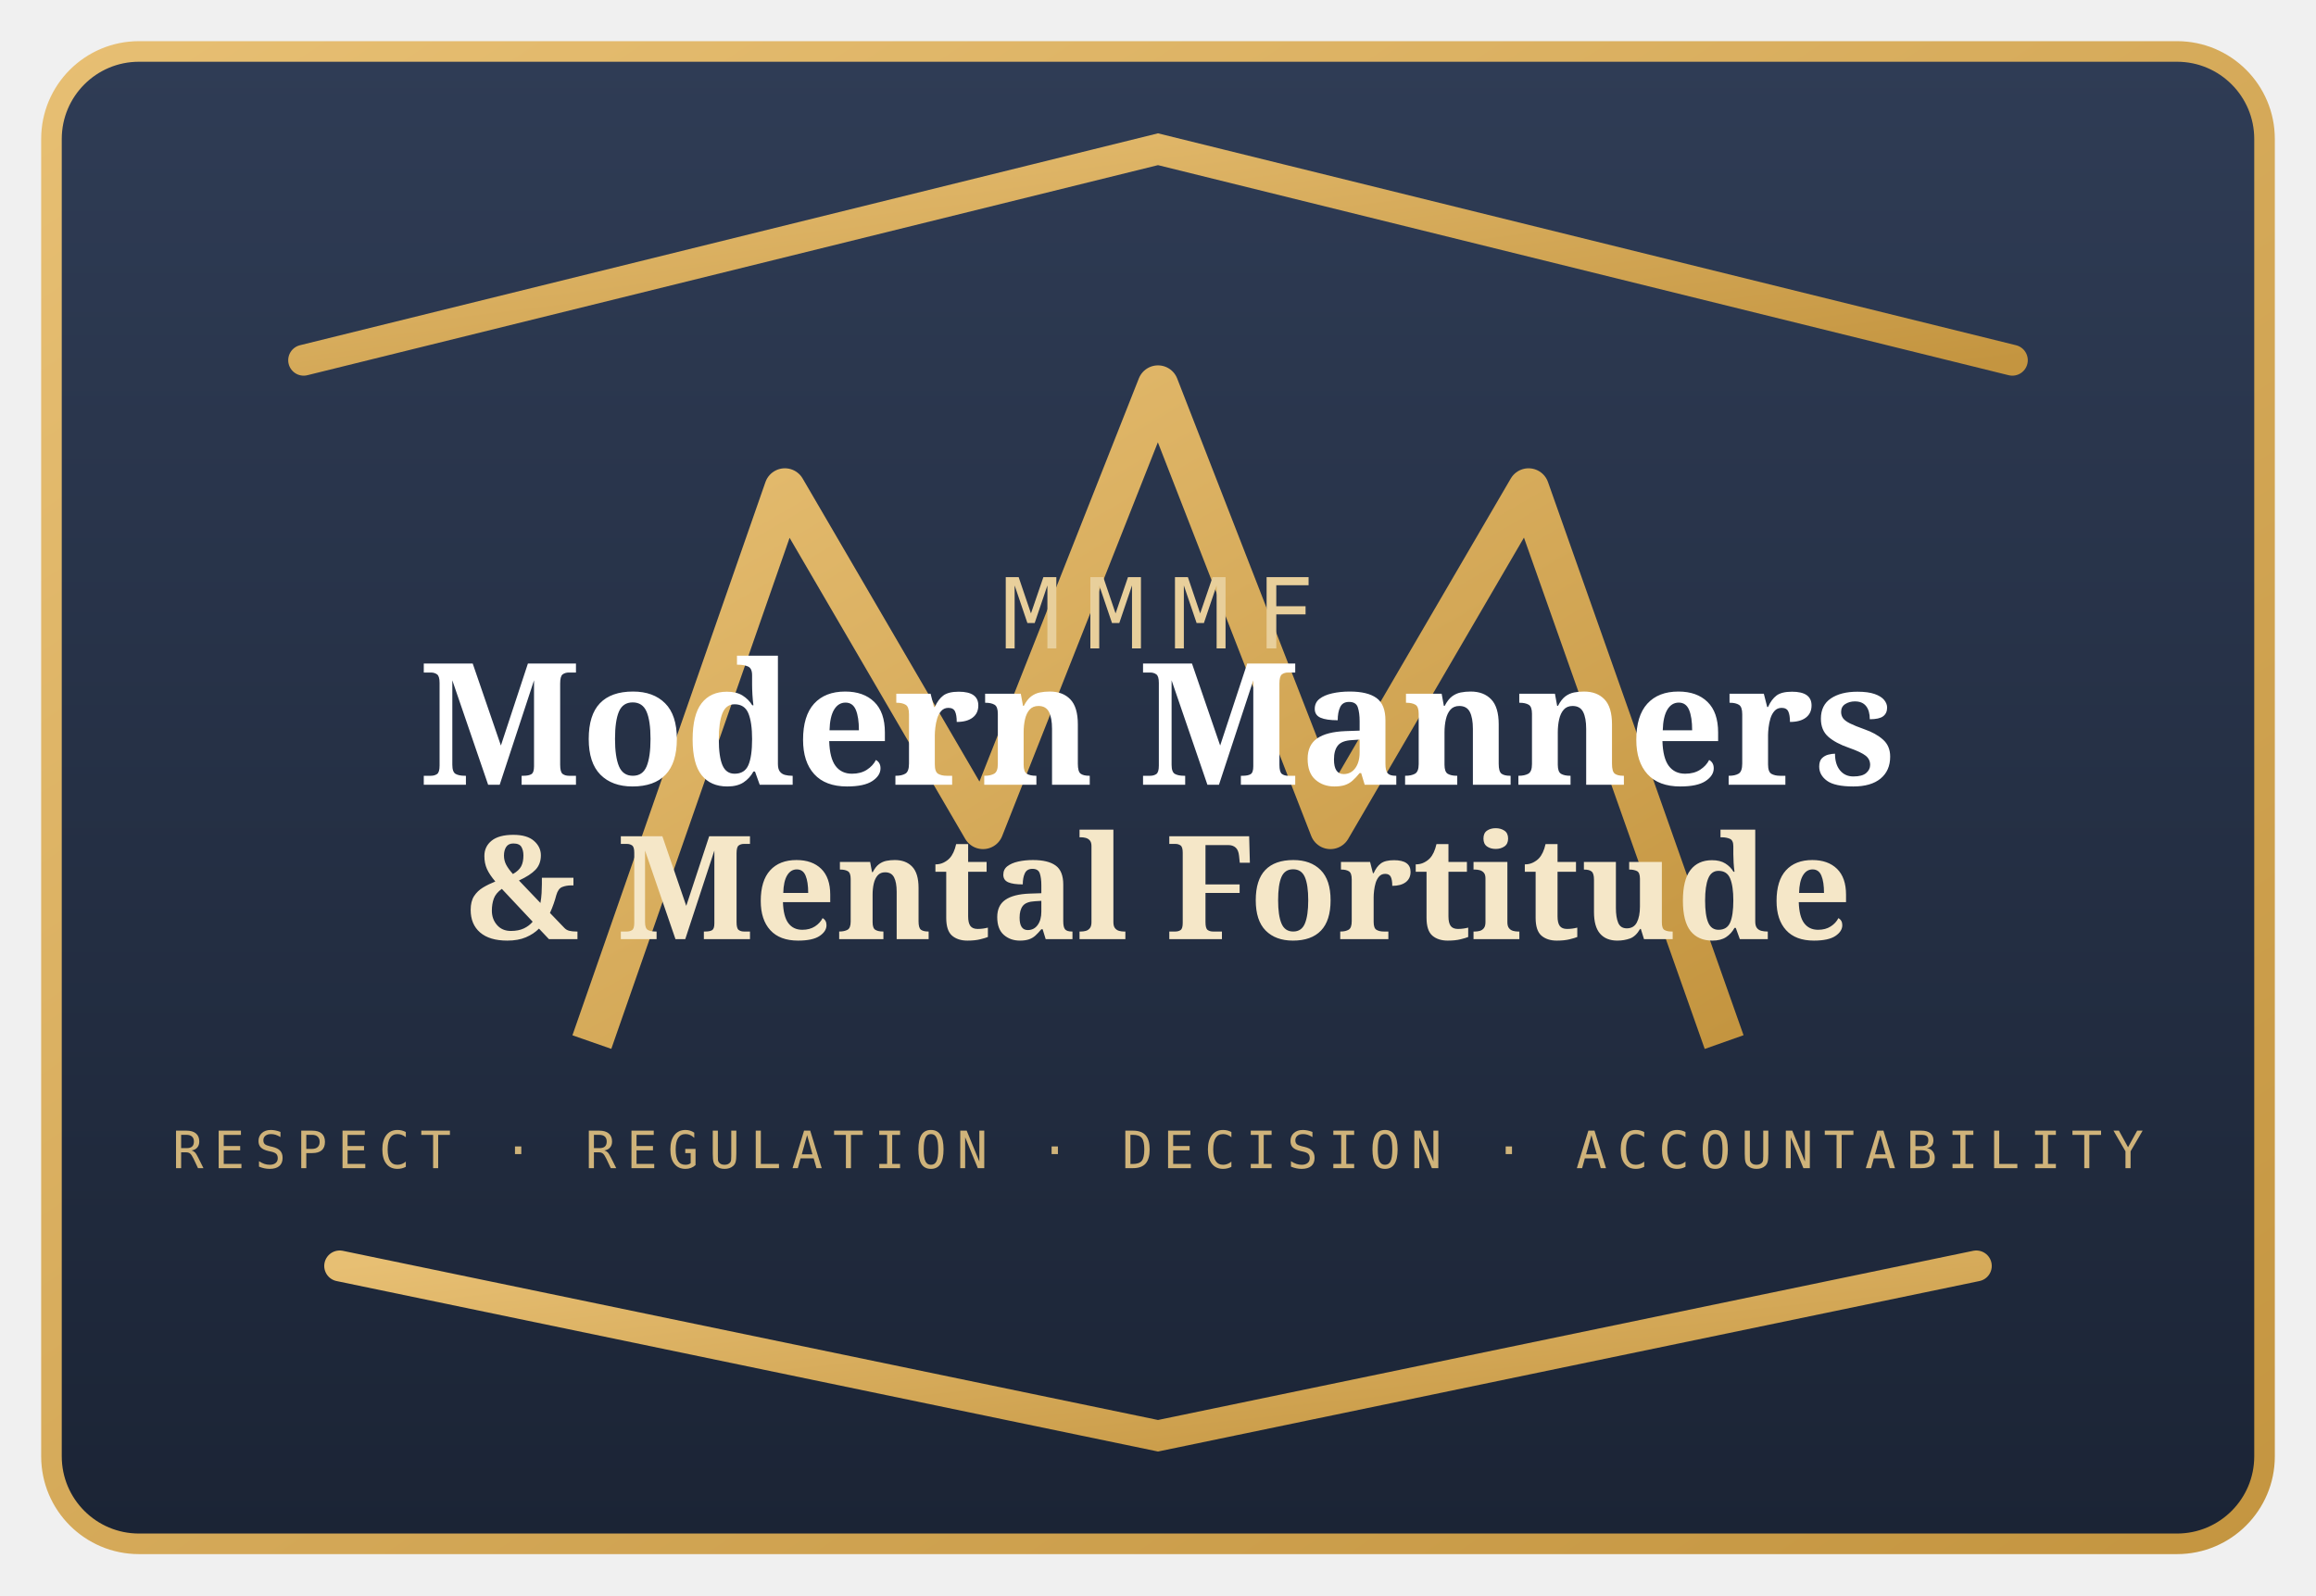
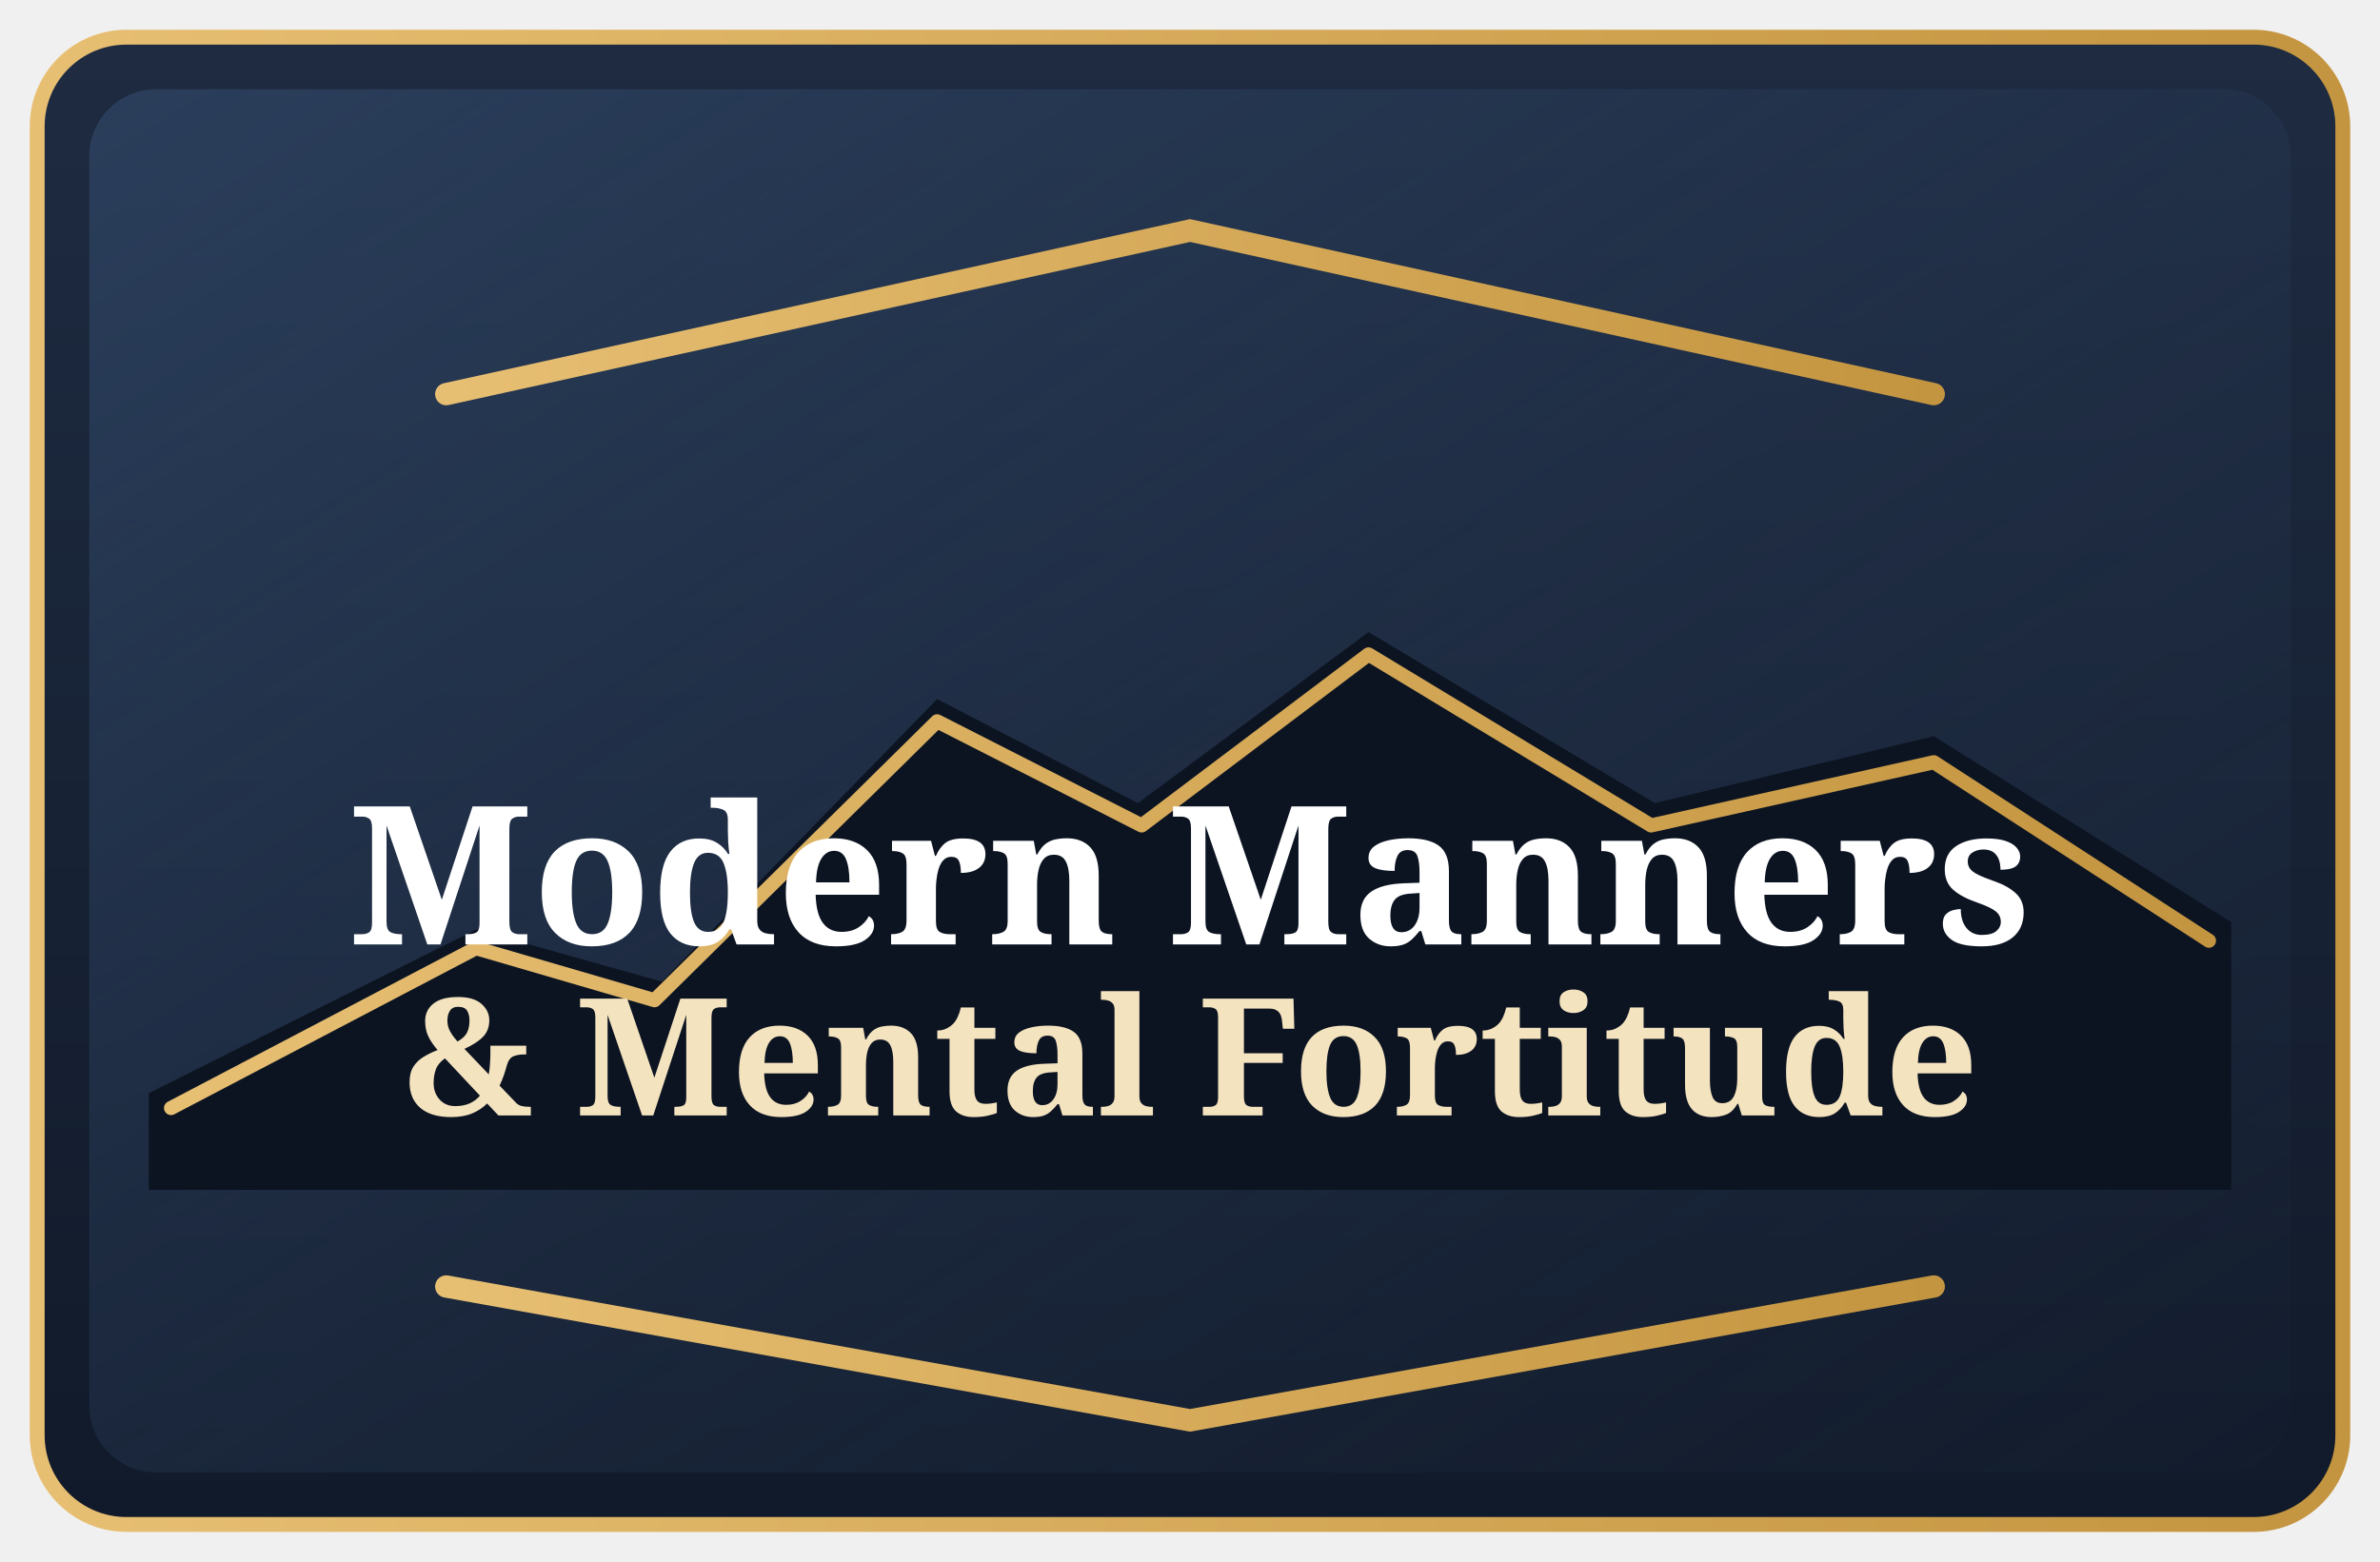
- <svg xmlns="http://www.w3.org/2000/svg" width="900" height="620" viewBox="0 0 900 620" fill="none" role="img" aria-label="Modern Manners and Mental Fortitude logo">
+ <svg xmlns="http://www.w3.org/2000/svg" width="640" height="420" viewBox="0 0 640 420" fill="none" role="img" aria-label="Modern Manners and Mental Fortitude logo with mountain background">
  <defs>
-     <linearGradient id="g1" x1="0" y1="0" x2="1" y2="1">
+     <linearGradient id="bg" x1="0" y1="0" x2="0" y2="1">
+       <stop offset="0" stop-color="#1E2B41" />
+       <stop offset="1" stop-color="#111A2A" />
+     </linearGradient>
+     <linearGradient id="sky" x1="0" y1="0" x2="1" y2="1">
+       <stop offset="0" stop-color="#2E4463" stop-opacity="0.78" />
+       <stop offset="1" stop-color="#1E2B41" stop-opacity="0.08" />
+     </linearGradient>
+     <linearGradient id="gold" x1="0" y1="0" x2="1" y2="0">
      <stop offset="0" stop-color="#E7BF73" />
      <stop offset="1" stop-color="#C49540" />
    </linearGradient>
-     <linearGradient id="g2" x1="0" y1="0" x2="0" y2="1">
-       <stop offset="0" stop-color="#2F3C55" />
-       <stop offset="1" stop-color="#1B2435" />
-     </linearGradient>
  </defs>
-   <rect x="20" y="20" width="860" height="580" rx="34" fill="url(#g2)" stroke="url(#g1)" stroke-width="8" />
-   <path d="M118 140 L450 58 L782 140" stroke="url(#g1)" stroke-width="12" stroke-linecap="round" />
-   <path d="M132 492 L450 558 L768 492" stroke="url(#g1)" stroke-width="12" stroke-linecap="round" />
-   <path d="M230 405 L305 190 L382 322 L450 150 L517 322 L594 190 L670 405" fill="none" stroke="url(#g1)" stroke-width="16" stroke-linejoin="round" />
-   <text x="450" y="252" text-anchor="middle" font-family="DM Mono, Menlo, Monaco, Consolas, monospace" font-size="38" letter-spacing="10" fill="#E8CF9B">MMMF</text>
-   <text x="450" y="305" text-anchor="middle" font-family="Playfair Display, Georgia, serif" font-size="66" font-weight="700" fill="#FFFFFF">Modern Manners</text>
-   <text x="450" y="365" text-anchor="middle" font-family="Playfair Display, Georgia, serif" font-size="56" font-weight="700" fill="#F5E7C8">&amp; Mental Fortitude</text>
-   <text x="450" y="454" text-anchor="middle" font-family="DM Mono, Menlo, Monaco, Consolas, monospace" font-size="20" letter-spacing="4" fill="#CFB37A">RESPECT · REGULATION · DECISION · ACCOUNTABILITY</text>
+   <rect x="10" y="10" width="620" height="400" rx="24" fill="url(#bg)" stroke="url(#gold)" stroke-width="4" />
+   <rect x="24" y="24" width="592" height="372" rx="18" fill="url(#sky)" />
+   <path d="M40 294 L128 250 L178 264 L252 188 L306 216 L368 170 L445 216 L520 198 L600 248 L600 320 L40 320 Z" fill="#0C1422" />
+   <path d="M46 298 L128 255 L176 269 L252 194 L307 222 L368 176 L444 222 L520 205 L594 253" stroke="url(#gold)" stroke-width="3.8" stroke-linecap="round" stroke-linejoin="round" />
+   <path d="M120 106 L320 62 L520 106" stroke="url(#gold)" stroke-width="6" stroke-linecap="round" />
+   <path d="M120 346 L320 382 L520 346" stroke="url(#gold)" stroke-width="6" stroke-linecap="round" />
+   <text x="320" y="254" text-anchor="middle" font-family="Playfair Display, Georgia, serif" font-size="52" font-weight="700" fill="#FFFFFF">Modern Manners</text>
+   <text x="320" y="300" text-anchor="middle" font-family="Playfair Display, Georgia, serif" font-size="44" font-weight="700" fill="#F4E3BF">&amp; Mental Fortitude</text>
</svg>
